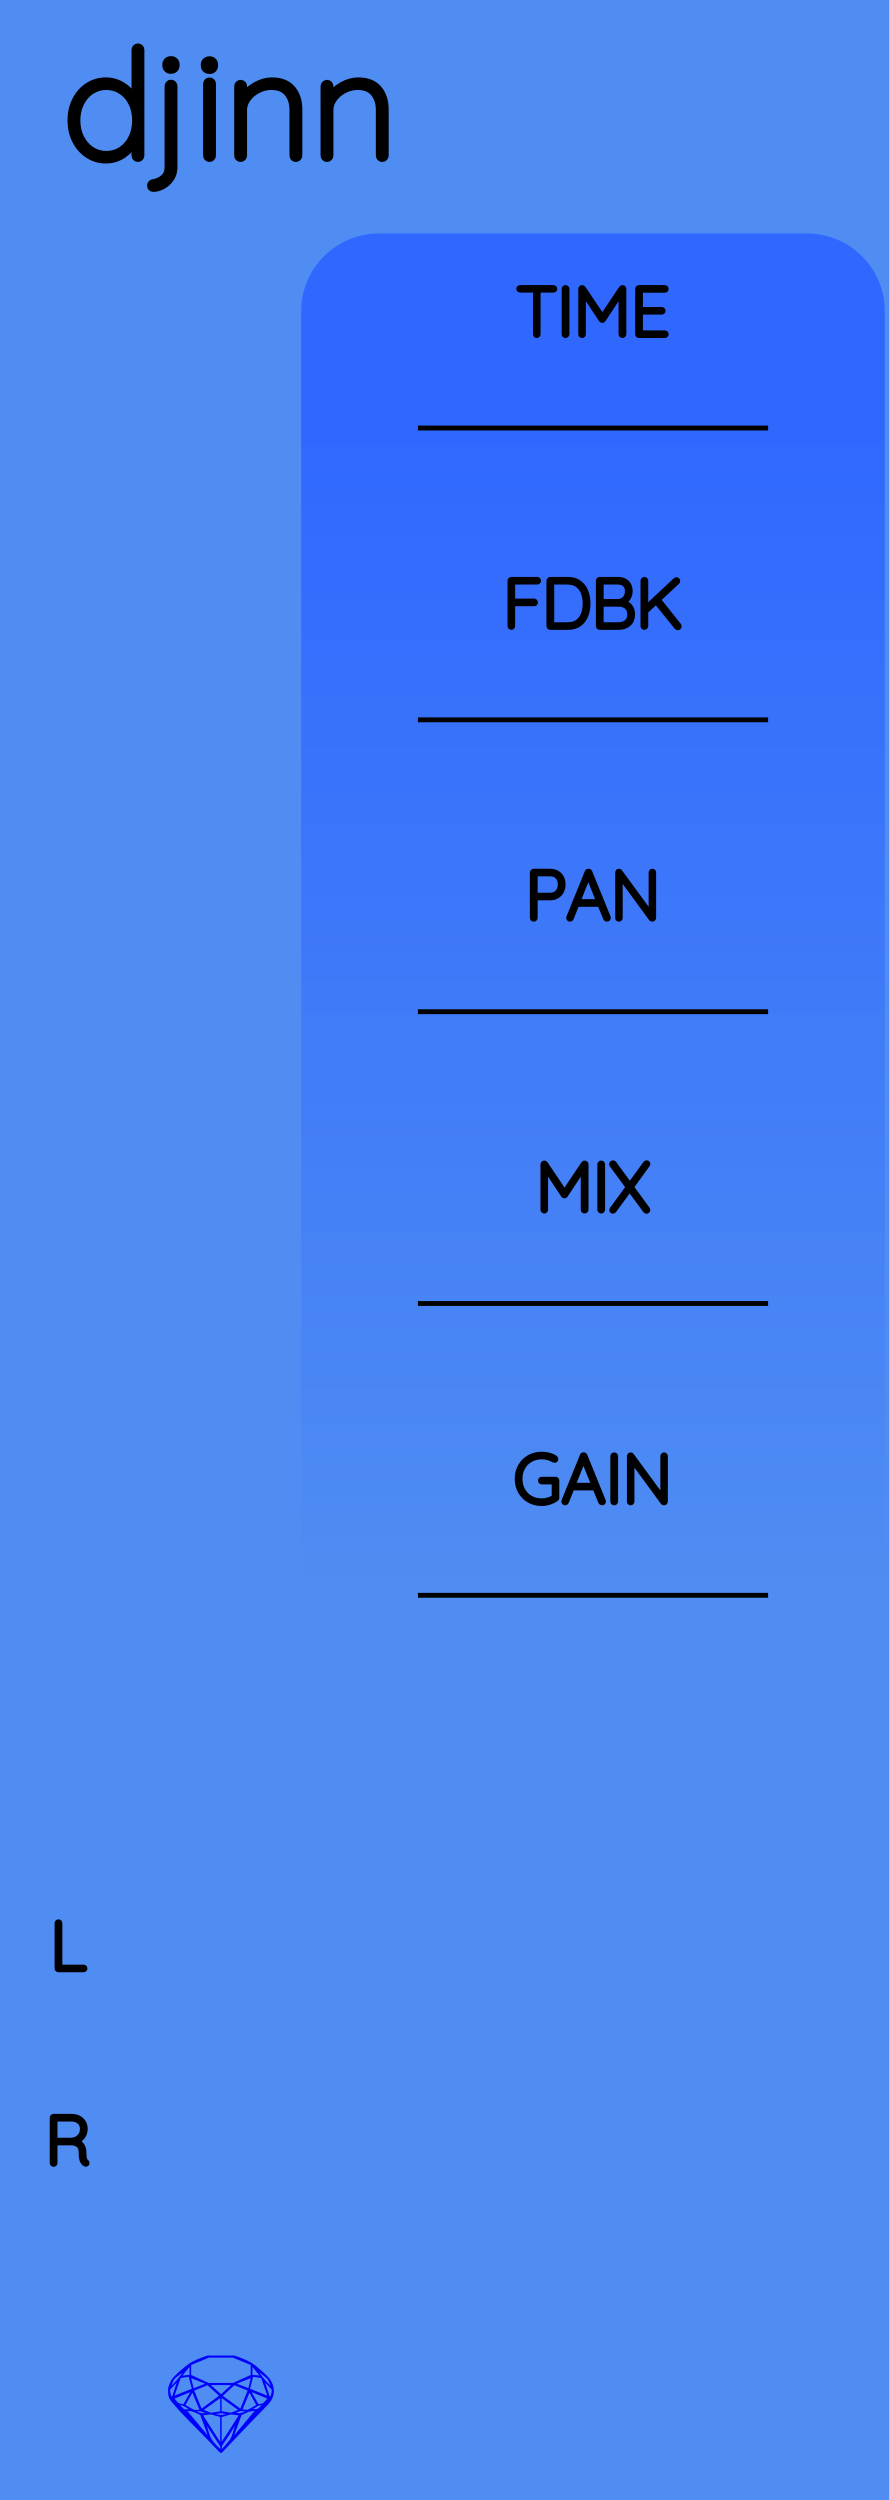
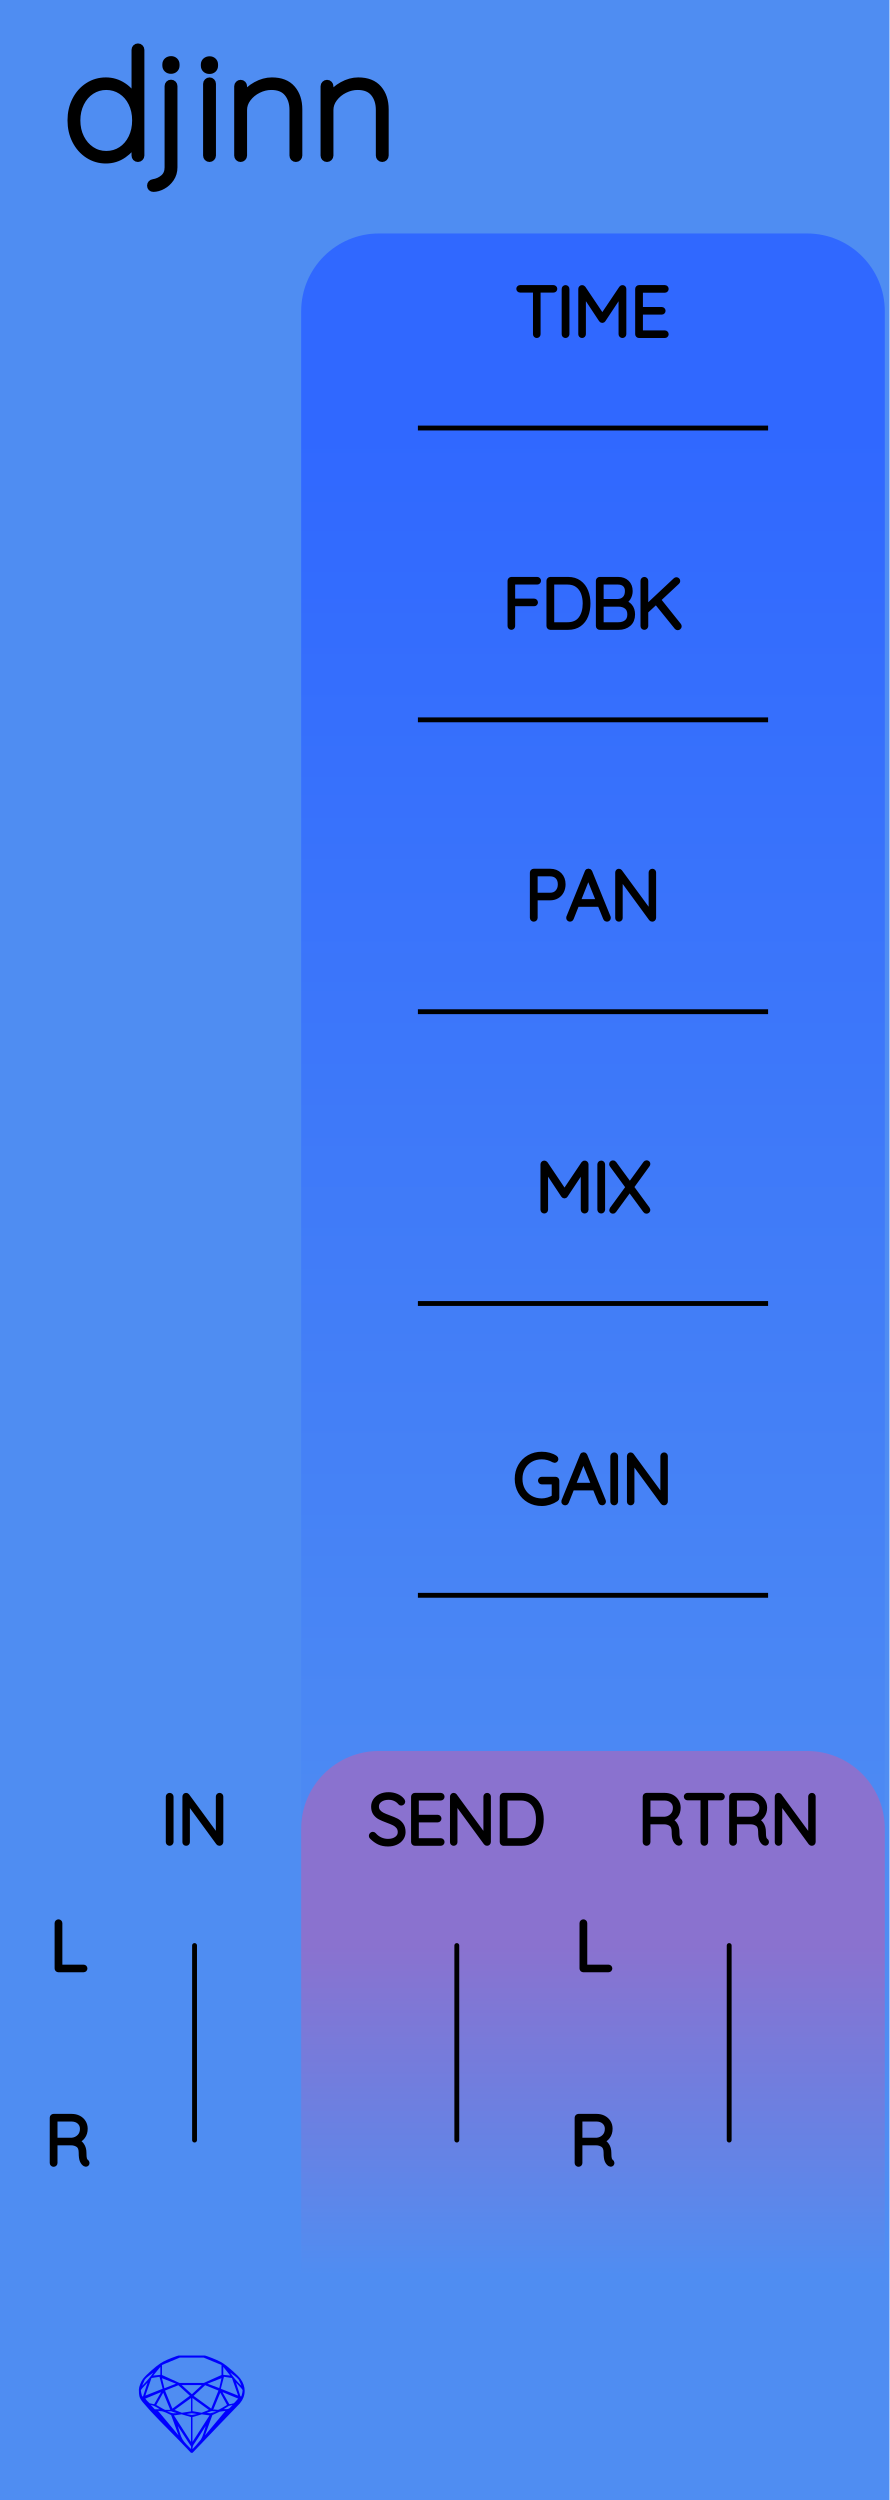
<svg xmlns="http://www.w3.org/2000/svg" width="45.72mm" height="128.50mm" viewBox="0 0 45.72 128.50">
  <g id="PanelLayer">
    <defs>
-       <linearGradient id="gradient_controls" x1="0" y1="22" x2="0" y2="82" gradientUnits="userSpaceOnUse">
+       <linearGradient id="gradient_controls" x1="0" y1="22" x2="0" y2="100" gradientUnits="userSpaceOnUse">
        <stop style="stop-color:#3068ff;stop-opacity:1;" offset="0" />
+         <stop style="stop-color:#4f8df2;stop-opacity:1;" offset="1" />
+       </linearGradient>
+       <linearGradient id="gradient_send_return" x1="0" y1="100" x2="0" y2="117" gradientUnits="userSpaceOnUse">
+         <stop style="stop-color:#8a72cf;stop-opacity:1;" offset="0" />
        <stop style="stop-color:#4f8df2;stop-opacity:1;" offset="1" />
      </linearGradient>
    </defs>
    <rect id="border_rect" width="45.72" height="128.5" x="0" y="0" style="display:inline;fill:#4f8df2;fill-opacity:1;stroke:none;" />
-     <path id="controls_art" d="M 15.48,82.00 L 15.48,16.00 A 4 4 0 0 1 19.48 12 L 41.48,12.00 A 4 4 0 0 1 45.48 16 L 45.48,12.00 L 45.48,82.00 z" style="fill:url(#gradient_controls);fill-opacity:1;stroke-width:0;" />
+     <path id="controls_art" d="M 15.48,100.00 L 15.48,16.00 A 4 4 0 0 1 19.48 12 L 41.48,12.00 A 4 4 0 0 1 45.48 16 L 45.48,12.00 L 45.48,100.00 z" style="fill:url(#gradient_controls);fill-opacity:1;stroke-width:0;" />
+     <path id="send_return_art" d="M 15.48,117.00 L 15.48,94.00 A 4 4 0 0 1 19.48 90 L 41.48,90.00 A 4 4 0 0 1 45.48 94 L 45.48,90.00 L 45.48,117.00 z" style="fill:url(#gradient_send_return);fill-opacity:1;stroke-width:0;" />
    <path id="model_name" d="M7.246 2.563V7.996Q7.246 8.058 7.199 8.105Q7.153 8.151 7.091 8.151Q7.021 8.151 6.978 8.105Q6.936 8.058 6.936 7.996V7.259Q6.749 7.67 6.346 7.949Q5.942 8.229 5.445 8.229Q4.941 8.229 4.53 7.961Q4.118 7.693 3.882 7.228Q3.645 6.762 3.645 6.188Q3.645 5.613 3.882 5.148Q4.118 4.682 4.53 4.418Q4.941 4.154 5.445 4.154Q5.927 4.154 6.338 4.426Q6.749 4.698 6.936 5.132V2.563Q6.936 2.501 6.978 2.455Q7.021 2.408 7.091 2.408Q7.161 2.408 7.203 2.455Q7.246 2.501 7.246 2.563ZM6.967 6.188Q6.967 5.691 6.773 5.295Q6.579 4.899 6.233 4.674Q5.888 4.449 5.461 4.449Q5.042 4.449 4.696 4.674Q4.351 4.899 4.153 5.299Q3.955 5.699 3.955 6.188Q3.955 6.684 4.153 7.08Q4.351 7.476 4.693 7.705Q5.034 7.934 5.461 7.934Q5.896 7.934 6.237 7.709Q6.579 7.484 6.773 7.084Q6.967 6.684 6.967 6.188ZM7.735 9.548V9.533Q7.735 9.478 7.774 9.436Q7.813 9.393 7.875 9.385Q8.177 9.339 8.406 9.145Q8.635 8.951 8.635 8.601V4.426Q8.635 4.364 8.678 4.317Q8.721 4.271 8.79 4.271Q8.86 4.271 8.903 4.317Q8.946 4.364 8.946 4.426V8.601Q8.946 8.927 8.775 9.176Q8.604 9.424 8.356 9.556Q8.107 9.688 7.882 9.688Q7.813 9.688 7.774 9.649Q7.735 9.61 7.735 9.548ZM8.519 3.37V3.308Q8.519 3.2 8.596 3.13Q8.674 3.06 8.798 3.06Q8.907 3.06 8.981 3.13Q9.054 3.2 9.054 3.308V3.37Q9.054 3.479 8.981 3.549Q8.907 3.619 8.79 3.619Q8.666 3.619 8.593 3.549Q8.519 3.479 8.519 3.37ZM10.77 8.151Q10.7 8.151 10.657 8.105Q10.614 8.058 10.614 7.996V4.31Q10.614 4.247 10.661 4.201Q10.707 4.154 10.77 4.154Q10.839 4.154 10.882 4.201Q10.925 4.247 10.925 4.31V7.996Q10.925 8.058 10.878 8.105Q10.832 8.151 10.77 8.151ZM10.498 3.378V3.316Q10.498 3.207 10.575 3.138Q10.653 3.068 10.777 3.068Q10.886 3.068 10.96 3.138Q11.033 3.207 11.033 3.316V3.378Q11.033 3.487 10.96 3.557Q10.886 3.627 10.77 3.627Q10.645 3.627 10.572 3.557Q10.498 3.487 10.498 3.378ZM15.364 5.621V7.996Q15.364 8.058 15.318 8.105Q15.271 8.151 15.209 8.151Q15.139 8.151 15.096 8.105Q15.054 8.058 15.054 7.996V5.652Q15.054 5.124 14.778 4.787Q14.503 4.449 13.944 4.449Q13.602 4.449 13.273 4.612Q12.943 4.775 12.733 5.055Q12.524 5.334 12.524 5.652V7.996Q12.524 8.058 12.477 8.105Q12.43 8.151 12.368 8.151Q12.299 8.151 12.256 8.105Q12.213 8.058 12.213 7.996V4.434Q12.213 4.372 12.26 4.325Q12.306 4.278 12.368 4.278Q12.438 4.278 12.481 4.325Q12.524 4.372 12.524 4.434V4.954Q12.749 4.604 13.156 4.379Q13.564 4.154 13.975 4.154Q14.666 4.154 15.015 4.562Q15.364 4.969 15.364 5.621ZM19.803 5.621V7.996Q19.803 8.058 19.757 8.105Q19.71 8.151 19.648 8.151Q19.578 8.151 19.536 8.105Q19.493 8.058 19.493 7.996V5.652Q19.493 5.124 19.218 4.787Q18.942 4.449 18.383 4.449Q18.042 4.449 17.712 4.612Q17.382 4.775 17.172 5.055Q16.963 5.334 16.963 5.652V7.996Q16.963 8.058 16.916 8.105Q16.87 8.151 16.808 8.151Q16.738 8.151 16.695 8.105Q16.652 8.058 16.652 7.996V4.434Q16.652 4.372 16.699 4.325Q16.746 4.278 16.808 4.278Q16.878 4.278 16.92 4.325Q16.963 4.372 16.963 4.434V4.954Q17.188 4.604 17.596 4.379Q18.003 4.154 18.414 4.154Q19.105 4.154 19.454 4.562Q19.803 4.969 19.803 5.621Z" style="display:inline;stroke:#000000;stroke-width:0.35;stroke-linecap:round;stroke-linejoin:bevel" />
-     <path id="sapphire_gemstone" d="m 14.075,122.900 q 0,0.342 -0.243,0.631 -0.044,0.052 -0.204,0.215 -0.187,0.19 -0.785,0.813 l -1.444,1.513 q -0.019,0.003 -0.044,0.003 -0.028,0 -0.041,-0.003 -0.083,-0.083 -0.648,-0.675 -0.469,-0.474 -0.934,-0.948 -0.557,-0.568 -0.898,-0.981 -0.132,-0.16 -0.168,-0.298 -0.028,-0.102 -0.028,-0.342 0,-0.11 0.072,-0.289 0.066,-0.165 0.141,-0.265 0.119,-0.157 0.422,-0.424 0.284,-0.251 0.474,-0.375 0.273,-0.179 0.819,-0.367 0.096,-0.033 0.11,-0.033 h 1.361 q 0.011,0 0.105,0.033 0.568,0.201 0.824,0.367 0.165,0.105 0.474,0.378 0.322,0.284 0.422,0.422 0.215,0.295 0.215,0.626 z m -0.168,-0.273 q -0.033,-0.107 -0.135,-0.309 -0.072,-0.094 -0.209,-0.198 -0.119,-0.085 -0.234,-0.171 0.245,0.364 0.579,0.678 z m -0.573,-0.524 -0.358,-0.446 v 0.411 z m 0.637,0.758 q 0,-0.052 -0.342,-0.394 l 0.229,0.703 h 0.05 q 0.063,-0.218 0.063,-0.309 z m -0.232,0.273 -0.317,-0.904 -0.411,-0.063 -0.16,0.615 z m 0.003,0.154 -0.772,-0.32 h -0.03 l 0.345,0.606 q 0.08,-0.003 0.234,-0.047 0.025,-0.014 0.223,-0.24 z m -0.857,-1.05 -0.719,0.284 0.604,0.226 z m 0,-0.163 v -0.515 l -0.918,-0.38 h -1.224 l -0.918,0.38 v 0.515 l 0.898,0.408 h 1.254 z m 0.573,1.538 q -0.069,0.011 -0.198,0.052 -0.085,0.055 -0.259,0.163 0.019,0 0.063,0.003 0.041,0 0.063,0 0.119,0 0.19,-0.069 0.072,-0.072 0.141,-0.149 z m -0.289,0.003 -0.347,-0.631 -0.364,0.879 q 0.025,-0.017 0.066,-0.017 0.03,0 0.085,0.011 0.058,0.008 0.088,0.008 0.05,0 0.229,-0.107 0.229,-0.138 0.243,-0.143 z m -0.441,-0.741 -0.684,-0.276 -0.593,0.548 0.904,0.656 z m -0.854,-0.284 h -1.036 l 0.524,0.474 z m 0.75,1.367 q -0.229,-0.03 -0.229,-0.03 -0.036,0 -0.273,0.094 l 0.19,0.019 q 0.011,0 0.311,-0.083 z m -0.389,-0.088 -0.843,-0.612 v 0.675 l 0.471,0.083 z m 0.854,0.05 q -0.099,0.006 -0.295,0.039 -0.011,0.003 -0.378,0.176 -0.13,0.347 -0.38,1.042 z m -2.544,-1.397 -0.719,-0.284 0.124,0.518 z m -0.802,-0.455 v -0.411 l -0.367,0.446 z m 1.516,1.072 -0.593,-0.54 -0.684,0.276 0.38,0.929 z m 0.369,0.943 q -0.033,-0.003 -0.135,-0.025 -0.085,-0.017 -0.138,-0.017 -0.052,0 -0.138,0.017 -0.102,0.022 -0.135,0.025 0.265,0.047 0.273,0.047 0.008,0 0.273,-0.047 z m -0.309,-0.138 v -0.686 l -0.843,0.612 0.372,0.146 z m 0.951,0.207 -0.397,-0.055 -0.48,0.141 v 1.276 z m -2.888,-2.202 q -0.119,0.085 -0.234,0.174 -0.146,0.107 -0.209,0.196 -0.044,0.105 -0.135,0.314 0.369,-0.364 0.579,-0.684 z m 0.477,0.832 -0.16,-0.615 -0.411,0.063 -0.317,0.904 z m 0.394,1.083 -0.364,-0.879 -0.356,0.631 q 0.435,0.251 0.452,0.251 0.091,0 0.267,-0.003 z m 1.822,0.83 q -0.132,0.212 -0.405,0.634 -0.077,0.107 -0.22,0.328 -0.058,0.105 -0.055,0.226 0.16,-0.152 0.433,-0.496 0.077,-0.13 0.141,-0.339 0.055,-0.176 0.107,-0.353 z m -1.494,-0.661 -0.27,-0.088 -0.008,-0.011 q -0.025,0 -0.107,0.011 -0.066,0.006 -0.107,0.006 0.273,0.091 0.311,0.091 0.025,0 0.182,-0.008 z m -0.81,-1.064 h -0.03 l -0.772,0.32 q 0.066,0.097 0.223,0.24 0.077,0.014 0.234,0.047 z m -0.689,-0.502 q -0.342,0.347 -0.342,0.394 0,0.08 0.063,0.309 h 0.05 z m 2.235,3.045 v -1.276 l -0.48,-0.141 -0.397,0.055 z m -1.607,-1.676 q -0.256,-0.182 -0.458,-0.223 0.066,0.077 0.204,0.223 z m 1.61,2.045 v -0.138 l -0.684,-1.05 q 0.052,0.176 0.107,0.353 0.063,0.209 0.141,0.339 0.069,0.119 0.204,0.259 0.116,0.119 0.232,0.237 z m -0.645,-0.706 q -0.116,-0.328 -0.38,-1.042 -0.135,-0.066 -0.273,-0.13 -0.16,-0.072 -0.289,-0.072 -0.052,0 -0.11,-0.014 z" style="stroke-width:0;fill:#0000ff;stroke:#2e2114;stroke-linecap:square;stroke-opacity:1" />
+     <path id="sapphire_gemstone" d="m 12.575,122.900 q 0,0.342 -0.243,0.631 -0.044,0.052 -0.204,0.215 -0.187,0.19 -0.785,0.813 l -1.444,1.513 q -0.019,0.003 -0.044,0.003 -0.028,0 -0.041,-0.003 -0.083,-0.083 -0.648,-0.675 -0.469,-0.474 -0.934,-0.948 -0.557,-0.568 -0.898,-0.981 -0.132,-0.16 -0.168,-0.298 -0.028,-0.102 -0.028,-0.342 0,-0.11 0.072,-0.289 0.066,-0.165 0.141,-0.265 0.119,-0.157 0.422,-0.424 0.284,-0.251 0.474,-0.375 0.273,-0.179 0.819,-0.367 0.096,-0.033 0.11,-0.033 h 1.361 q 0.011,0 0.105,0.033 0.568,0.201 0.824,0.367 0.165,0.105 0.474,0.378 0.322,0.284 0.422,0.422 0.215,0.295 0.215,0.626 z m -0.168,-0.273 q -0.033,-0.107 -0.135,-0.309 -0.072,-0.094 -0.209,-0.198 -0.119,-0.085 -0.234,-0.171 0.245,0.364 0.579,0.678 z m -0.573,-0.524 -0.358,-0.446 v 0.411 z m 0.637,0.758 q 0,-0.052 -0.342,-0.394 l 0.229,0.703 h 0.05 q 0.063,-0.218 0.063,-0.309 z m -0.232,0.273 -0.317,-0.904 -0.411,-0.063 -0.16,0.615 z m 0.003,0.154 -0.772,-0.32 h -0.03 l 0.345,0.606 q 0.08,-0.003 0.234,-0.047 0.025,-0.014 0.223,-0.24 z m -0.857,-1.05 -0.719,0.284 0.604,0.226 z m 0,-0.163 v -0.515 l -0.918,-0.38 h -1.224 l -0.918,0.38 v 0.515 l 0.898,0.408 h 1.254 z m 0.573,1.538 q -0.069,0.011 -0.198,0.052 -0.085,0.055 -0.259,0.163 0.019,0 0.063,0.003 0.041,0 0.063,0 0.119,0 0.19,-0.069 0.072,-0.072 0.141,-0.149 z m -0.289,0.003 -0.347,-0.631 -0.364,0.879 q 0.025,-0.017 0.066,-0.017 0.03,0 0.085,0.011 0.058,0.008 0.088,0.008 0.05,0 0.229,-0.107 0.229,-0.138 0.243,-0.143 z m -0.441,-0.741 -0.684,-0.276 -0.593,0.548 0.904,0.656 z m -0.854,-0.284 h -1.036 l 0.524,0.474 z m 0.75,1.367 q -0.229,-0.03 -0.229,-0.03 -0.036,0 -0.273,0.094 l 0.19,0.019 q 0.011,0 0.311,-0.083 z m -0.389,-0.088 -0.843,-0.612 v 0.675 l 0.471,0.083 z m 0.854,0.05 q -0.099,0.006 -0.295,0.039 -0.011,0.003 -0.378,0.176 -0.13,0.347 -0.38,1.042 z m -2.544,-1.397 -0.719,-0.284 0.124,0.518 z m -0.802,-0.455 v -0.411 l -0.367,0.446 z m 1.516,1.072 -0.593,-0.54 -0.684,0.276 0.38,0.929 z m 0.369,0.943 q -0.033,-0.003 -0.135,-0.025 -0.085,-0.017 -0.138,-0.017 -0.052,0 -0.138,0.017 -0.102,0.022 -0.135,0.025 0.265,0.047 0.273,0.047 0.008,0 0.273,-0.047 z m -0.309,-0.138 v -0.686 l -0.843,0.612 0.372,0.146 z m 0.951,0.207 -0.397,-0.055 -0.48,0.141 v 1.276 z m -2.888,-2.202 q -0.119,0.085 -0.234,0.174 -0.146,0.107 -0.209,0.196 -0.044,0.105 -0.135,0.314 0.369,-0.364 0.579,-0.684 z m 0.477,0.832 -0.16,-0.615 -0.411,0.063 -0.317,0.904 z m 0.394,1.083 -0.364,-0.879 -0.356,0.631 q 0.435,0.251 0.452,0.251 0.091,0 0.267,-0.003 z m 1.822,0.83 q -0.132,0.212 -0.405,0.634 -0.077,0.107 -0.22,0.328 -0.058,0.105 -0.055,0.226 0.16,-0.152 0.433,-0.496 0.077,-0.13 0.141,-0.339 0.055,-0.176 0.107,-0.353 z m -1.494,-0.661 -0.27,-0.088 -0.008,-0.011 q -0.025,0 -0.107,0.011 -0.066,0.006 -0.107,0.006 0.273,0.091 0.311,0.091 0.025,0 0.182,-0.008 z m -0.81,-1.064 h -0.03 l -0.772,0.32 q 0.066,0.097 0.223,0.24 0.077,0.014 0.234,0.047 z m -0.689,-0.502 q -0.342,0.347 -0.342,0.394 0,0.08 0.063,0.309 h 0.05 z m 2.235,3.045 v -1.276 l -0.48,-0.141 -0.397,0.055 z m -1.607,-1.676 q -0.256,-0.182 -0.458,-0.223 0.066,0.077 0.204,0.223 z m 1.61,2.045 v -0.138 l -0.684,-1.05 q 0.052,0.176 0.107,0.353 0.063,0.209 0.141,0.339 0.069,0.119 0.204,0.259 0.116,0.119 0.232,0.237 z m -0.645,-0.706 q -0.116,-0.328 -0.38,-1.042 -0.135,-0.066 -0.273,-0.13 -0.16,-0.072 -0.289,-0.072 -0.052,0 -0.11,-0.014 z" style="stroke-width:0;fill:#0000ff;stroke:#2e2114;stroke-linecap:square;stroke-opacity:1" />
    <path d="M4.368 101.178Q4.368 101.21 4.347 101.229Q4.325 101.249 4.297 101.249H3.003Q2.971 101.249 2.951 101.228Q2.932 101.207 2.932 101.178V98.85Q2.932 98.822 2.953 98.801Q2.974 98.779 3.006 98.779Q3.038 98.779 3.059 98.801Q3.08 98.822 3.08 98.85V101.108H4.297Q4.325 101.108 4.347 101.129Q4.368 101.15 4.368 101.178Z" style="stroke:#000000;stroke-width:0.25;stroke-linecap:round;stroke-linejoin:bevel" />
    <path d="M4.477 111.175Q4.477 111.207 4.458 111.226Q4.438 111.245 4.41 111.245Q4.389 111.245 4.378 111.238Q4.283 111.185 4.227 111.06Q4.17 110.935 4.17 110.649Q4.17 110.36 4.015 110.252Q3.86 110.145 3.655 110.145H2.83V111.178Q2.83 111.207 2.809 111.228Q2.787 111.249 2.756 111.249Q2.724 111.249 2.703 111.228Q2.682 111.207 2.682 111.178V108.85Q2.682 108.822 2.703 108.801Q2.724 108.779 2.752 108.779H3.683Q3.888 108.779 4.047 108.862Q4.206 108.945 4.294 109.09Q4.382 109.234 4.382 109.418Q4.382 109.654 4.257 109.824Q4.131 109.993 3.93 110.053Q4.1 110.106 4.209 110.263Q4.318 110.42 4.318 110.649Q4.318 110.885 4.348 110.979Q4.378 111.072 4.438 111.111Q4.477 111.136 4.477 111.175ZM3.701 110.004Q3.923 109.982 4.079 109.827Q4.234 109.672 4.234 109.421Q4.234 109.203 4.079 109.062Q3.923 108.921 3.666 108.921H2.83V110.004Z" style="stroke:#000000;stroke-width:0.25;stroke-linecap:round;stroke-linejoin:bevel" />
+     <path d="M 10.00,100.00 L 10.00,110.00 " style="stroke:#000000;stroke-width:0.25;stroke-linecap:round;stroke-linejoin:bevel;stroke-dasharray:none" fill="none" />
+     <path d="M8.721 94.749Q8.686 94.749 8.666 94.728Q8.647 94.707 8.647 94.675V92.353Q8.647 92.322 8.668 92.301Q8.689 92.279 8.721 92.279Q8.753 92.279 8.774 92.301Q8.795 92.322 8.795 92.353V94.675Q8.792 94.707 8.771 94.728Q8.749 94.749 8.721 94.749ZM11.353 92.346V94.671Q11.353 94.71 11.332 94.729Q11.311 94.749 11.279 94.749Q11.243 94.749 11.222 94.721L9.635 92.551V94.689Q9.635 94.714 9.615 94.731Q9.596 94.749 9.568 94.749Q9.536 94.749 9.518 94.731Q9.501 94.714 9.501 94.689V92.35Q9.501 92.315 9.52 92.297Q9.54 92.279 9.564 92.279Q9.596 92.279 9.617 92.304L11.219 94.488V92.346Q11.219 92.318 11.238 92.299Q11.258 92.279 11.286 92.279Q11.318 92.279 11.335 92.299Q11.353 92.318 11.353 92.346Z" style="stroke:#000000;stroke-width:0.25;stroke-linecap:round;stroke-linejoin:bevel" />
+     <path d="M 23.48,100.00 L 23.48,110.00 " style="stroke:#000000;stroke-width:0.25;stroke-linecap:round;stroke-linejoin:bevel;stroke-dasharray:none" fill="none" />
+     <path d="M19.106 94.414Q19.084 94.392 19.084 94.361Q19.084 94.333 19.109 94.306Q19.134 94.28 19.162 94.28Q19.194 94.28 19.222 94.311Q19.36 94.474 19.548 94.558Q19.737 94.643 19.945 94.643Q20.217 94.643 20.393 94.513Q20.57 94.382 20.57 94.167Q20.566 93.997 20.478 93.888Q20.39 93.779 20.261 93.713Q20.132 93.648 19.91 93.567Q19.666 93.475 19.531 93.405Q19.395 93.334 19.298 93.204Q19.201 93.073 19.201 92.862Q19.201 92.689 19.296 92.547Q19.391 92.406 19.568 92.325Q19.744 92.244 19.977 92.244Q20.185 92.244 20.372 92.32Q20.559 92.396 20.668 92.533Q20.704 92.583 20.704 92.608Q20.704 92.636 20.677 92.659Q20.651 92.682 20.619 92.682Q20.591 92.682 20.573 92.66Q20.474 92.533 20.319 92.459Q20.164 92.385 19.977 92.385Q19.709 92.385 19.531 92.512Q19.352 92.639 19.352 92.858Q19.352 93.01 19.439 93.115Q19.525 93.221 19.656 93.287Q19.786 93.352 19.98 93.422Q20.227 93.511 20.372 93.585Q20.517 93.659 20.619 93.8Q20.721 93.941 20.721 94.174Q20.721 94.336 20.626 94.477Q20.531 94.618 20.353 94.701Q20.174 94.784 19.945 94.784Q19.684 94.784 19.49 94.694Q19.296 94.604 19.106 94.414ZM22.725 94.678Q22.725 94.71 22.704 94.729Q22.683 94.749 22.654 94.749H21.325Q21.296 94.749 21.275 94.728Q21.254 94.707 21.254 94.678V92.35Q21.254 92.322 21.275 92.301Q21.296 92.279 21.325 92.279H22.654Q22.683 92.279 22.704 92.301Q22.725 92.322 22.725 92.35Q22.725 92.382 22.704 92.401Q22.683 92.421 22.654 92.421H21.402V93.405H22.496Q22.524 93.405 22.545 93.426Q22.566 93.447 22.566 93.475Q22.566 93.507 22.545 93.526Q22.524 93.546 22.496 93.546H21.402V94.608H22.654Q22.683 94.608 22.704 94.629Q22.725 94.65 22.725 94.678ZM25.106 92.346V94.671Q25.106 94.71 25.085 94.729Q25.064 94.749 25.032 94.749Q24.997 94.749 24.976 94.721L23.388 92.551V94.689Q23.388 94.714 23.369 94.731Q23.349 94.749 23.321 94.749Q23.29 94.749 23.272 94.731Q23.254 94.714 23.254 94.689V92.35Q23.254 92.315 23.274 92.297Q23.293 92.279 23.318 92.279Q23.349 92.279 23.371 92.304L24.972 94.488V92.346Q24.972 92.318 24.992 92.299Q25.011 92.279 25.039 92.279Q25.071 92.279 25.089 92.299Q25.106 92.318 25.106 92.346ZM27.823 93.514Q27.823 93.863 27.712 94.142Q27.6 94.421 27.371 94.585Q27.142 94.749 26.8 94.749H25.882Q25.854 94.749 25.833 94.728Q25.812 94.707 25.812 94.678V92.35Q25.812 92.322 25.833 92.301Q25.854 92.279 25.882 92.279H26.8Q27.138 92.279 27.369 92.449Q27.6 92.618 27.712 92.898Q27.823 93.179 27.823 93.514ZM27.674 93.514Q27.674 93.214 27.578 92.966Q27.48 92.717 27.278 92.569Q27.075 92.421 26.764 92.421H25.96V94.608H26.764Q27.223 94.608 27.449 94.306Q27.674 94.004 27.674 93.514Z" style="stroke:#000000;stroke-width:0.25;stroke-linecap:round;stroke-linejoin:bevel" />
+     <path d="M 37.48,100.00 L 37.48,110.00 " style="stroke:#000000;stroke-width:0.25;stroke-linecap:round;stroke-linejoin:bevel;stroke-dasharray:none" fill="none" />
+     <path d="M34.956 94.675Q34.956 94.707 34.937 94.726Q34.917 94.745 34.889 94.745Q34.868 94.745 34.857 94.738Q34.762 94.685 34.705 94.56Q34.649 94.435 34.649 94.149Q34.649 93.86 34.494 93.752Q34.339 93.645 34.134 93.645H33.308V94.678Q33.308 94.707 33.287 94.728Q33.266 94.749 33.234 94.749Q33.203 94.749 33.181 94.728Q33.16 94.707 33.16 94.678V92.35Q33.16 92.322 33.181 92.301Q33.203 92.279 33.231 92.279H34.162Q34.367 92.279 34.526 92.362Q34.684 92.445 34.772 92.59Q34.861 92.734 34.861 92.918Q34.861 93.154 34.735 93.324Q34.61 93.493 34.409 93.553Q34.578 93.606 34.688 93.763Q34.797 93.92 34.797 94.149Q34.797 94.385 34.827 94.479Q34.857 94.572 34.917 94.611Q34.956 94.636 34.956 94.675ZM34.18 93.504Q34.402 93.482 34.557 93.327Q34.712 93.172 34.712 92.921Q34.712 92.703 34.557 92.562Q34.402 92.421 34.145 92.421H33.308V93.504ZM37.129 92.346Q37.129 92.378 37.11 92.396Q37.09 92.413 37.058 92.413H36.272V94.678Q36.272 94.707 36.251 94.728Q36.229 94.749 36.201 94.749Q36.169 94.749 36.15 94.728Q36.131 94.707 36.131 94.678V92.413H35.344Q35.316 92.413 35.294 92.394Q35.273 92.375 35.273 92.346Q35.273 92.318 35.294 92.299Q35.316 92.279 35.344 92.279H37.058Q37.087 92.279 37.108 92.299Q37.129 92.318 37.129 92.346ZM39.401 94.675Q39.401 94.707 39.382 94.726Q39.362 94.745 39.334 94.745Q39.313 94.745 39.302 94.738Q39.207 94.685 39.15 94.56Q39.094 94.435 39.094 94.149Q39.094 93.86 38.939 93.752Q38.783 93.645 38.579 93.645H37.753V94.678Q37.753 94.707 37.732 94.728Q37.711 94.749 37.679 94.749Q37.648 94.749 37.626 94.728Q37.605 94.707 37.605 94.678V92.35Q37.605 92.322 37.626 92.301Q37.648 92.279 37.676 92.279H38.607Q38.812 92.279 38.971 92.362Q39.129 92.445 39.217 92.59Q39.306 92.734 39.306 92.918Q39.306 93.154 39.18 93.324Q39.055 93.493 38.854 93.553Q39.023 93.606 39.133 93.763Q39.242 93.92 39.242 94.149Q39.242 94.385 39.272 94.479Q39.302 94.572 39.362 94.611Q39.401 94.636 39.401 94.675ZM38.625 93.504Q38.847 93.482 39.002 93.327Q39.157 93.172 39.157 92.921Q39.157 92.703 39.002 92.562Q38.847 92.421 38.59 92.421H37.753V93.504ZM41.8 92.346V94.671Q41.8 94.71 41.779 94.729Q41.757 94.749 41.726 94.749Q41.69 94.749 41.669 94.721L40.082 92.551V94.689Q40.082 94.714 40.062 94.731Q40.043 94.749 40.015 94.749Q39.983 94.749 39.965 94.731Q39.948 94.714 39.948 94.689V92.35Q39.948 92.315 39.967 92.297Q39.986 92.279 40.011 92.279Q40.043 92.279 40.064 92.304L41.666 94.488V92.346Q41.666 92.318 41.685 92.299Q41.705 92.279 41.733 92.279Q41.764 92.279 41.782 92.299Q41.8 92.318 41.8 92.346Z" style="stroke:#000000;stroke-width:0.25;stroke-linecap:round;stroke-linejoin:bevel" />
+     <path d="M31.348 101.178Q31.348 101.21 31.327 101.229Q31.305 101.249 31.277 101.249H29.983Q29.951 101.249 29.931 101.228Q29.912 101.207 29.912 101.178V98.85Q29.912 98.822 29.933 98.801Q29.954 98.779 29.986 98.779Q30.018 98.779 30.039 98.801Q30.06 98.822 30.06 98.85V101.108H31.277Q31.305 101.108 31.327 101.129Q31.348 101.15 31.348 101.178Z" style="stroke:#000000;stroke-width:0.25;stroke-linecap:round;stroke-linejoin:bevel" />
+     <path d="M31.457 111.175Q31.457 111.207 31.438 111.226Q31.418 111.245 31.39 111.245Q31.369 111.245 31.358 111.238Q31.263 111.185 31.207 111.06Q31.15 110.935 31.15 110.649Q31.15 110.36 30.995 110.252Q30.84 110.145 30.635 110.145H29.81V111.178Q29.81 111.207 29.789 111.228Q29.767 111.249 29.736 111.249Q29.704 111.249 29.683 111.228Q29.662 111.207 29.662 111.178V108.85Q29.662 108.822 29.683 108.801Q29.704 108.779 29.732 108.779H30.663Q30.868 108.779 31.027 108.862Q31.186 108.945 31.274 109.09Q31.362 109.234 31.362 109.418Q31.362 109.654 31.237 109.824Q31.111 109.993 30.91 110.053Q31.08 110.106 31.189 110.263Q31.298 110.42 31.298 110.649Q31.298 110.885 31.328 110.979Q31.358 111.072 31.418 111.111Q31.457 111.136 31.457 111.175ZM30.681 110.004Q30.903 109.982 31.059 109.827Q31.214 109.672 31.214 109.421Q31.214 109.203 31.059 109.062Q30.903 108.921 30.646 108.921H29.81V110.004Z" style="stroke:#000000;stroke-width:0.25;stroke-linecap:round;stroke-linejoin:bevel" />
    <path d="M 21.48,22.00 L 39.48,22.00 z " style="stroke:#000000;stroke-width:0.25;stroke-linecap:round;stroke-linejoin:bevel;stroke-dasharray:none" />
    <path d="M28.519 14.846Q28.519 14.878 28.499 14.896Q28.48 14.913 28.448 14.913H27.661V17.178Q27.661 17.206 27.64 17.228Q27.619 17.249 27.591 17.249Q27.559 17.249 27.54 17.228Q27.52 17.206 27.52 17.178V14.913H26.733Q26.705 14.913 26.684 14.894Q26.663 14.875 26.663 14.846Q26.663 14.818 26.684 14.799Q26.705 14.779 26.733 14.779H28.448Q28.476 14.779 28.497 14.799Q28.519 14.818 28.519 14.846ZM29.069 17.249Q29.034 17.249 29.014 17.228Q28.995 17.206 28.995 17.175V14.854Q28.995 14.822 29.016 14.801Q29.037 14.779 29.069 14.779Q29.101 14.779 29.122 14.801Q29.143 14.822 29.143 14.854V17.175Q29.139 17.206 29.118 17.228Q29.097 17.249 29.069 17.249ZM32.068 14.85V17.178Q32.068 17.206 32.045 17.228Q32.022 17.249 31.993 17.249Q31.962 17.249 31.941 17.228Q31.919 17.206 31.919 17.178V15.069L31.009 16.445Q30.991 16.473 30.96 16.473Q30.921 16.473 30.903 16.445L29.99 15.065V17.178Q29.99 17.206 29.968 17.228Q29.947 17.249 29.919 17.249Q29.887 17.249 29.868 17.228Q29.849 17.206 29.849 17.178V14.85Q29.849 14.825 29.868 14.802Q29.887 14.779 29.916 14.779Q29.961 14.779 29.983 14.811L30.96 16.265L31.937 14.811Q31.965 14.772 32.004 14.779Q32.032 14.783 32.05 14.802Q32.068 14.822 32.068 14.85ZM34.244 17.178Q34.244 17.21 34.223 17.229Q34.202 17.249 34.174 17.249H32.844Q32.815 17.249 32.794 17.228Q32.773 17.206 32.773 17.178V14.85Q32.773 14.822 32.794 14.801Q32.815 14.779 32.844 14.779H34.174Q34.202 14.779 34.223 14.801Q34.244 14.822 34.244 14.85Q34.244 14.882 34.223 14.901Q34.202 14.921 34.174 14.921H32.921V15.905H34.015Q34.043 15.905 34.064 15.926Q34.085 15.947 34.085 15.975Q34.085 16.007 34.064 16.026Q34.043 16.046 34.015 16.046H32.921V17.108H34.174Q34.202 17.108 34.223 17.129Q34.244 17.15 34.244 17.178Z" style="stroke:#000000;stroke-width:0.25;stroke-linecap:round;stroke-linejoin:bevel" />
    <path d="M 21.48,37.00 L 39.48,37.00 z " style="stroke:#000000;stroke-width:0.25;stroke-linecap:round;stroke-linejoin:bevel;stroke-dasharray:none" />
    <path d="M27.684 29.85Q27.684 29.882 27.663 29.901Q27.642 29.921 27.614 29.921H26.354V30.894H27.455Q27.483 30.894 27.504 30.915Q27.526 30.936 27.526 30.965Q27.526 30.997 27.504 31.016Q27.483 31.035 27.455 31.035H26.354V32.178Q26.354 32.206 26.335 32.228Q26.316 32.249 26.284 32.249Q26.252 32.249 26.233 32.228Q26.213 32.206 26.213 32.178V29.85Q26.213 29.822 26.234 29.801Q26.256 29.779 26.284 29.779H27.614Q27.642 29.779 27.663 29.801Q27.684 29.822 27.684 29.85ZM30.224 31.014Q30.224 31.363 30.113 31.642Q30.002 31.921 29.773 32.085Q29.543 32.249 29.201 32.249H28.284Q28.256 32.249 28.235 32.228Q28.213 32.206 28.213 32.178V29.85Q28.213 29.822 28.235 29.801Q28.256 29.779 28.284 29.779H29.201Q29.54 29.779 29.771 29.949Q30.002 30.118 30.113 30.398Q30.224 30.679 30.224 31.014ZM30.076 31.014Q30.076 30.714 29.979 30.465Q29.882 30.217 29.679 30.069Q29.476 29.921 29.166 29.921H28.362V32.108H29.166Q29.625 32.108 29.85 31.806Q30.076 31.505 30.076 31.014ZM32.517 31.582Q32.517 31.903 32.314 32.076Q32.112 32.249 31.798 32.249H30.824Q30.796 32.249 30.775 32.228Q30.753 32.206 30.753 32.178V29.85Q30.753 29.822 30.775 29.801Q30.796 29.779 30.824 29.779H31.773Q32.055 29.779 32.224 29.942Q32.394 30.104 32.394 30.379Q32.394 30.577 32.295 30.737Q32.196 30.898 32.02 30.958Q32.246 31 32.382 31.162Q32.517 31.325 32.517 31.582ZM31.755 29.921H30.902V30.912H31.755Q31.974 30.908 32.11 30.769Q32.246 30.63 32.246 30.376Q32.246 30.167 32.117 30.044Q31.988 29.921 31.755 29.921ZM32.369 31.582Q32.369 31.321 32.207 31.189Q32.045 31.056 31.78 31.056H30.902V32.108H31.78Q32.045 32.108 32.207 31.975Q32.369 31.843 32.369 31.582ZM34.913 32.192Q34.913 32.231 34.886 32.249Q34.86 32.267 34.831 32.267Q34.803 32.267 34.782 32.242L33.724 30.933L33.195 31.423V32.175Q33.191 32.206 33.17 32.228Q33.149 32.249 33.12 32.249Q33.085 32.249 33.066 32.228Q33.047 32.206 33.047 32.175V29.854Q33.047 29.822 33.068 29.801Q33.089 29.779 33.12 29.779Q33.152 29.779 33.173 29.801Q33.195 29.822 33.195 29.854V31.243L34.719 29.815Q34.74 29.794 34.768 29.794Q34.796 29.794 34.817 29.815Q34.839 29.836 34.839 29.864Q34.839 29.892 34.817 29.913L33.84 30.824L34.895 32.143Q34.913 32.168 34.913 32.192Z" style="stroke:#000000;stroke-width:0.25;stroke-linecap:round;stroke-linejoin:bevel" />
    <path d="M 21.48,52.00 L 39.48,52.00 z " style="stroke:#000000;stroke-width:0.25;stroke-linecap:round;stroke-linejoin:bevel;stroke-dasharray:none" />
    <path d="M28.945 45.453Q28.945 45.651 28.863 45.811Q28.78 45.972 28.628 46.062Q28.476 46.152 28.279 46.152H27.51V47.178Q27.51 47.206 27.487 47.228Q27.464 47.249 27.436 47.249Q27.404 47.249 27.383 47.228Q27.361 47.206 27.361 47.178V44.85Q27.361 44.822 27.383 44.801Q27.404 44.779 27.432 44.779H28.279Q28.578 44.779 28.762 44.966Q28.945 45.153 28.945 45.453ZM28.797 45.453Q28.797 45.21 28.658 45.065Q28.519 44.92 28.279 44.92H27.51V46.011H28.279Q28.515 46.011 28.656 45.854Q28.797 45.697 28.797 45.453ZM31.27 47.182Q31.27 47.214 31.249 47.231Q31.228 47.249 31.196 47.249Q31.171 47.249 31.152 47.236Q31.133 47.224 31.126 47.203L30.829 46.476L30.833 46.483H29.651L29.365 47.203Q29.348 47.249 29.302 47.249Q29.27 47.249 29.251 47.231Q29.231 47.214 29.228 47.189Q29.224 47.175 29.231 47.154L30.18 44.818Q30.191 44.79 30.207 44.781Q30.223 44.772 30.247 44.772Q30.3 44.772 30.318 44.818L31.267 47.154Q31.27 47.164 31.27 47.182ZM29.707 46.342H30.776L30.237 45.012ZM33.599 44.846V47.171Q33.599 47.21 33.577 47.229Q33.556 47.249 33.525 47.249Q33.489 47.249 33.468 47.221L31.881 45.051V47.189Q31.881 47.214 31.861 47.231Q31.842 47.249 31.814 47.249Q31.782 47.249 31.764 47.231Q31.747 47.214 31.747 47.189V44.85Q31.747 44.815 31.766 44.797Q31.785 44.779 31.81 44.779Q31.842 44.779 31.863 44.804L33.465 46.988V44.846Q33.465 44.818 33.484 44.799Q33.503 44.779 33.532 44.779Q33.563 44.779 33.581 44.799Q33.599 44.818 33.599 44.846Z" style="stroke:#000000;stroke-width:0.25;stroke-linecap:round;stroke-linejoin:bevel" />
    <path d="M 21.48,67.00 L 39.48,67.00 z " style="stroke:#000000;stroke-width:0.25;stroke-linecap:round;stroke-linejoin:bevel;stroke-dasharray:none" />
    <path d="M30.124 59.85V62.178Q30.124 62.206 30.101 62.228Q30.078 62.249 30.05 62.249Q30.018 62.249 29.997 62.228Q29.976 62.206 29.976 62.178V60.069L29.065 61.444Q29.048 61.473 29.016 61.473Q28.977 61.473 28.959 61.444L28.046 60.065V62.178Q28.046 62.206 28.025 62.228Q28.003 62.249 27.975 62.249Q27.944 62.249 27.924 62.228Q27.905 62.206 27.905 62.178V59.85Q27.905 59.825 27.924 59.802Q27.944 59.779 27.972 59.779Q28.018 59.779 28.039 59.811L29.016 61.265L29.993 59.811Q30.021 59.772 30.06 59.779Q30.088 59.783 30.106 59.802Q30.124 59.822 30.124 59.85ZM30.903 62.249Q30.868 62.249 30.849 62.228Q30.829 62.206 30.829 62.175V59.853Q30.829 59.822 30.85 59.801Q30.872 59.779 30.903 59.779Q30.935 59.779 30.956 59.801Q30.977 59.822 30.977 59.853V62.175Q30.974 62.206 30.953 62.228Q30.932 62.249 30.903 62.249ZM33.285 62.147Q33.302 62.171 33.302 62.189Q33.302 62.221 33.281 62.24Q33.26 62.259 33.228 62.259Q33.189 62.259 33.172 62.231L32.364 61.13L31.559 62.231Q31.542 62.259 31.507 62.259Q31.475 62.259 31.457 62.24Q31.44 62.221 31.44 62.199Q31.44 62.182 31.457 62.154L32.286 61.021L31.45 59.882Q31.436 59.864 31.436 59.839Q31.436 59.808 31.457 59.788Q31.478 59.769 31.507 59.769Q31.549 59.769 31.567 59.797L32.374 60.901L33.179 59.794Q33.2 59.765 33.232 59.765Q33.263 59.765 33.283 59.781Q33.302 59.797 33.302 59.822Q33.302 59.846 33.285 59.871L32.456 61.014Z" style="stroke:#000000;stroke-width:0.25;stroke-linecap:round;stroke-linejoin:bevel" />
    <path d="M 21.48,82.00 L 39.48,82.00 z " style="stroke:#000000;stroke-width:0.25;stroke-linecap:round;stroke-linejoin:bevel;stroke-dasharray:none" />
    <path d="M28.624 76.102V76.988Q28.624 77.03 28.593 77.051Q28.43 77.161 28.238 77.222Q28.046 77.284 27.848 77.284Q27.485 77.284 27.197 77.12Q26.91 76.956 26.746 76.667Q26.582 76.377 26.582 76.014Q26.582 75.651 26.746 75.362Q26.91 75.072 27.197 74.908Q27.485 74.744 27.848 74.744Q28.046 74.744 28.224 74.792Q28.402 74.839 28.543 74.935Q28.575 74.956 28.575 74.995Q28.575 75.026 28.552 75.046Q28.529 75.065 28.508 75.065Q28.49 75.065 28.462 75.051Q28.166 74.885 27.848 74.885Q27.524 74.885 27.27 75.03Q27.016 75.174 26.873 75.432Q26.73 75.69 26.73 76.014Q26.73 76.339 26.873 76.596Q27.016 76.854 27.27 76.998Q27.524 77.143 27.848 77.143Q28.011 77.143 28.178 77.092Q28.346 77.041 28.483 76.956V76.173H27.848Q27.82 76.173 27.799 76.152Q27.778 76.13 27.778 76.102Q27.778 76.071 27.799 76.051Q27.82 76.032 27.848 76.032H28.554Q28.586 76.032 28.605 76.053Q28.624 76.074 28.624 76.102ZM31.02 77.182Q31.02 77.214 30.999 77.231Q30.977 77.249 30.946 77.249Q30.921 77.249 30.902 77.237Q30.882 77.224 30.875 77.203L30.579 76.476L30.582 76.483H29.401L29.115 77.203Q29.097 77.249 29.051 77.249Q29.02 77.249 29 77.231Q28.981 77.214 28.977 77.189Q28.974 77.175 28.981 77.154L29.93 74.818Q29.94 74.79 29.956 74.781Q29.972 74.772 29.997 74.772Q30.05 74.772 30.067 74.818L31.016 77.154Q31.02 77.164 31.02 77.182ZM29.457 76.342H30.526L29.986 75.012ZM31.57 77.249Q31.535 77.249 31.515 77.228Q31.496 77.207 31.496 77.175V74.853Q31.496 74.822 31.517 74.801Q31.538 74.779 31.57 74.779Q31.602 74.779 31.623 74.801Q31.644 74.822 31.644 74.853V77.175Q31.641 77.207 31.619 77.228Q31.598 77.249 31.57 77.249ZM34.202 74.846V77.171Q34.202 77.21 34.181 77.229Q34.16 77.249 34.128 77.249Q34.092 77.249 34.071 77.221L32.484 75.051V77.189Q32.484 77.214 32.464 77.231Q32.445 77.249 32.417 77.249Q32.385 77.249 32.367 77.231Q32.35 77.214 32.35 77.189V74.85Q32.35 74.815 32.369 74.797Q32.389 74.779 32.413 74.779Q32.445 74.779 32.466 74.804L34.068 76.988V74.846Q34.068 74.818 34.087 74.799Q34.107 74.779 34.135 74.779Q34.166 74.779 34.184 74.799Q34.202 74.818 34.202 74.846Z" style="stroke:#000000;stroke-width:0.25;stroke-linecap:round;stroke-linejoin:bevel" />
  </g>
</svg>
